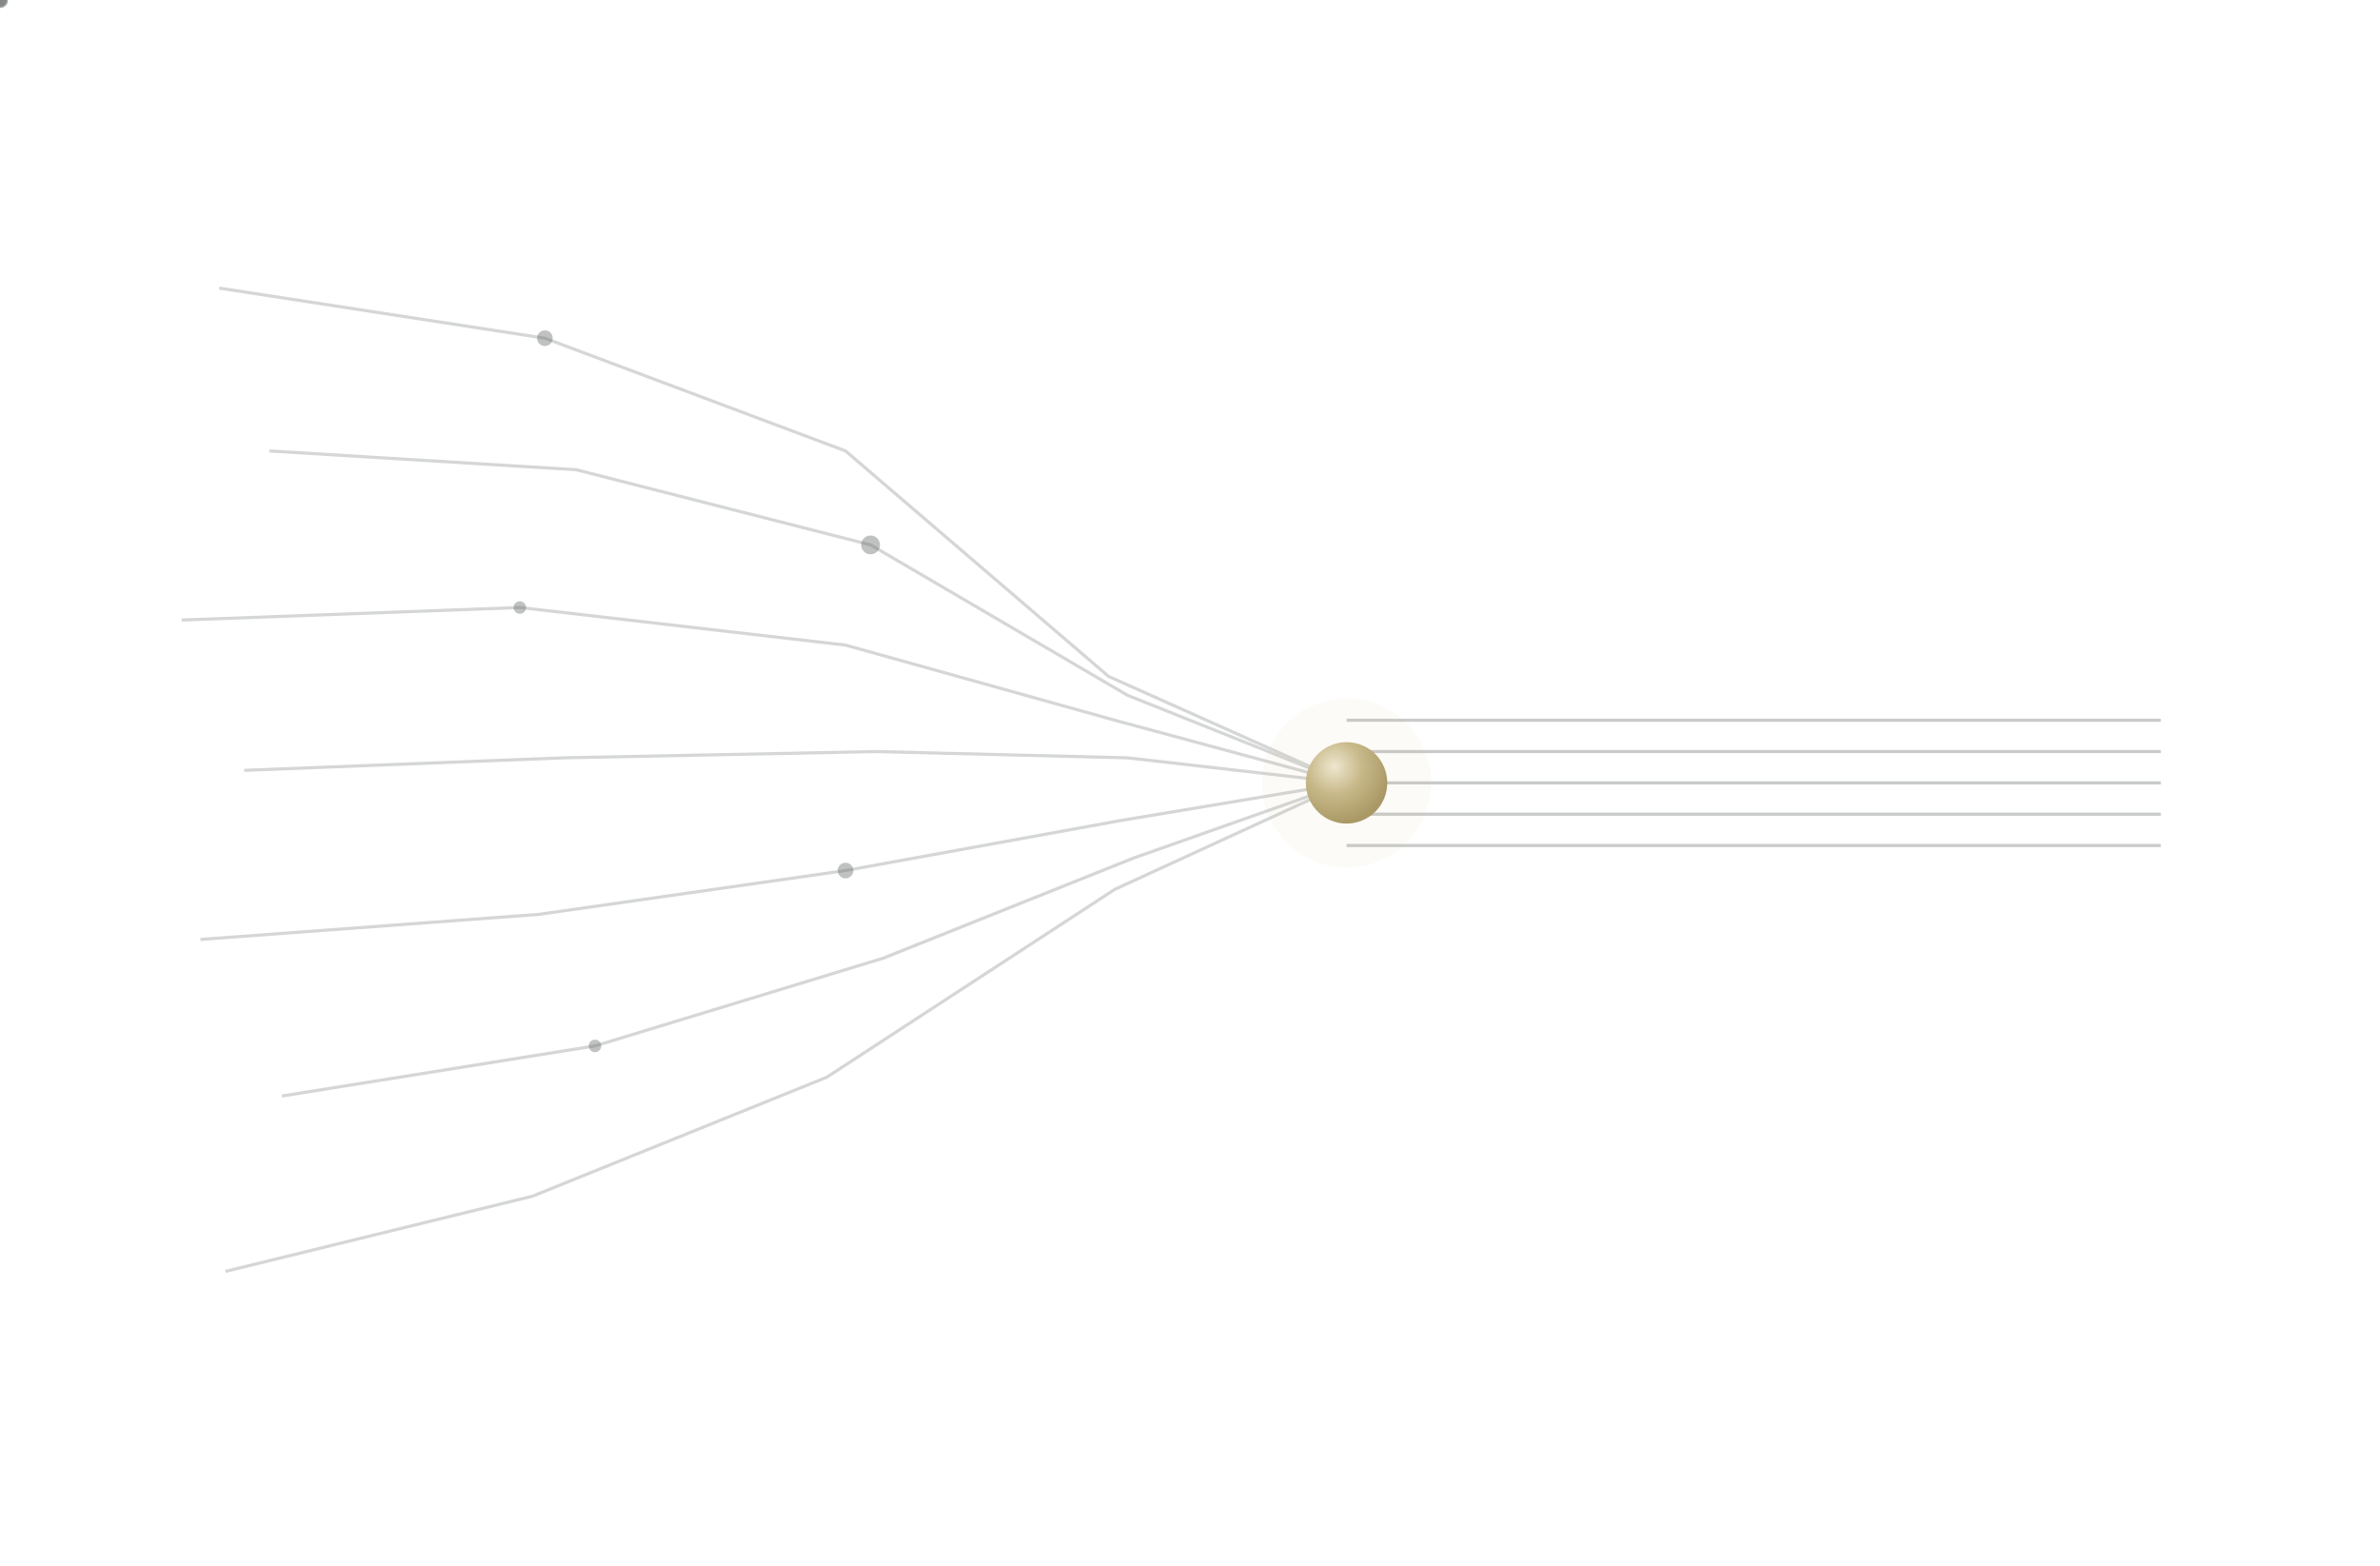
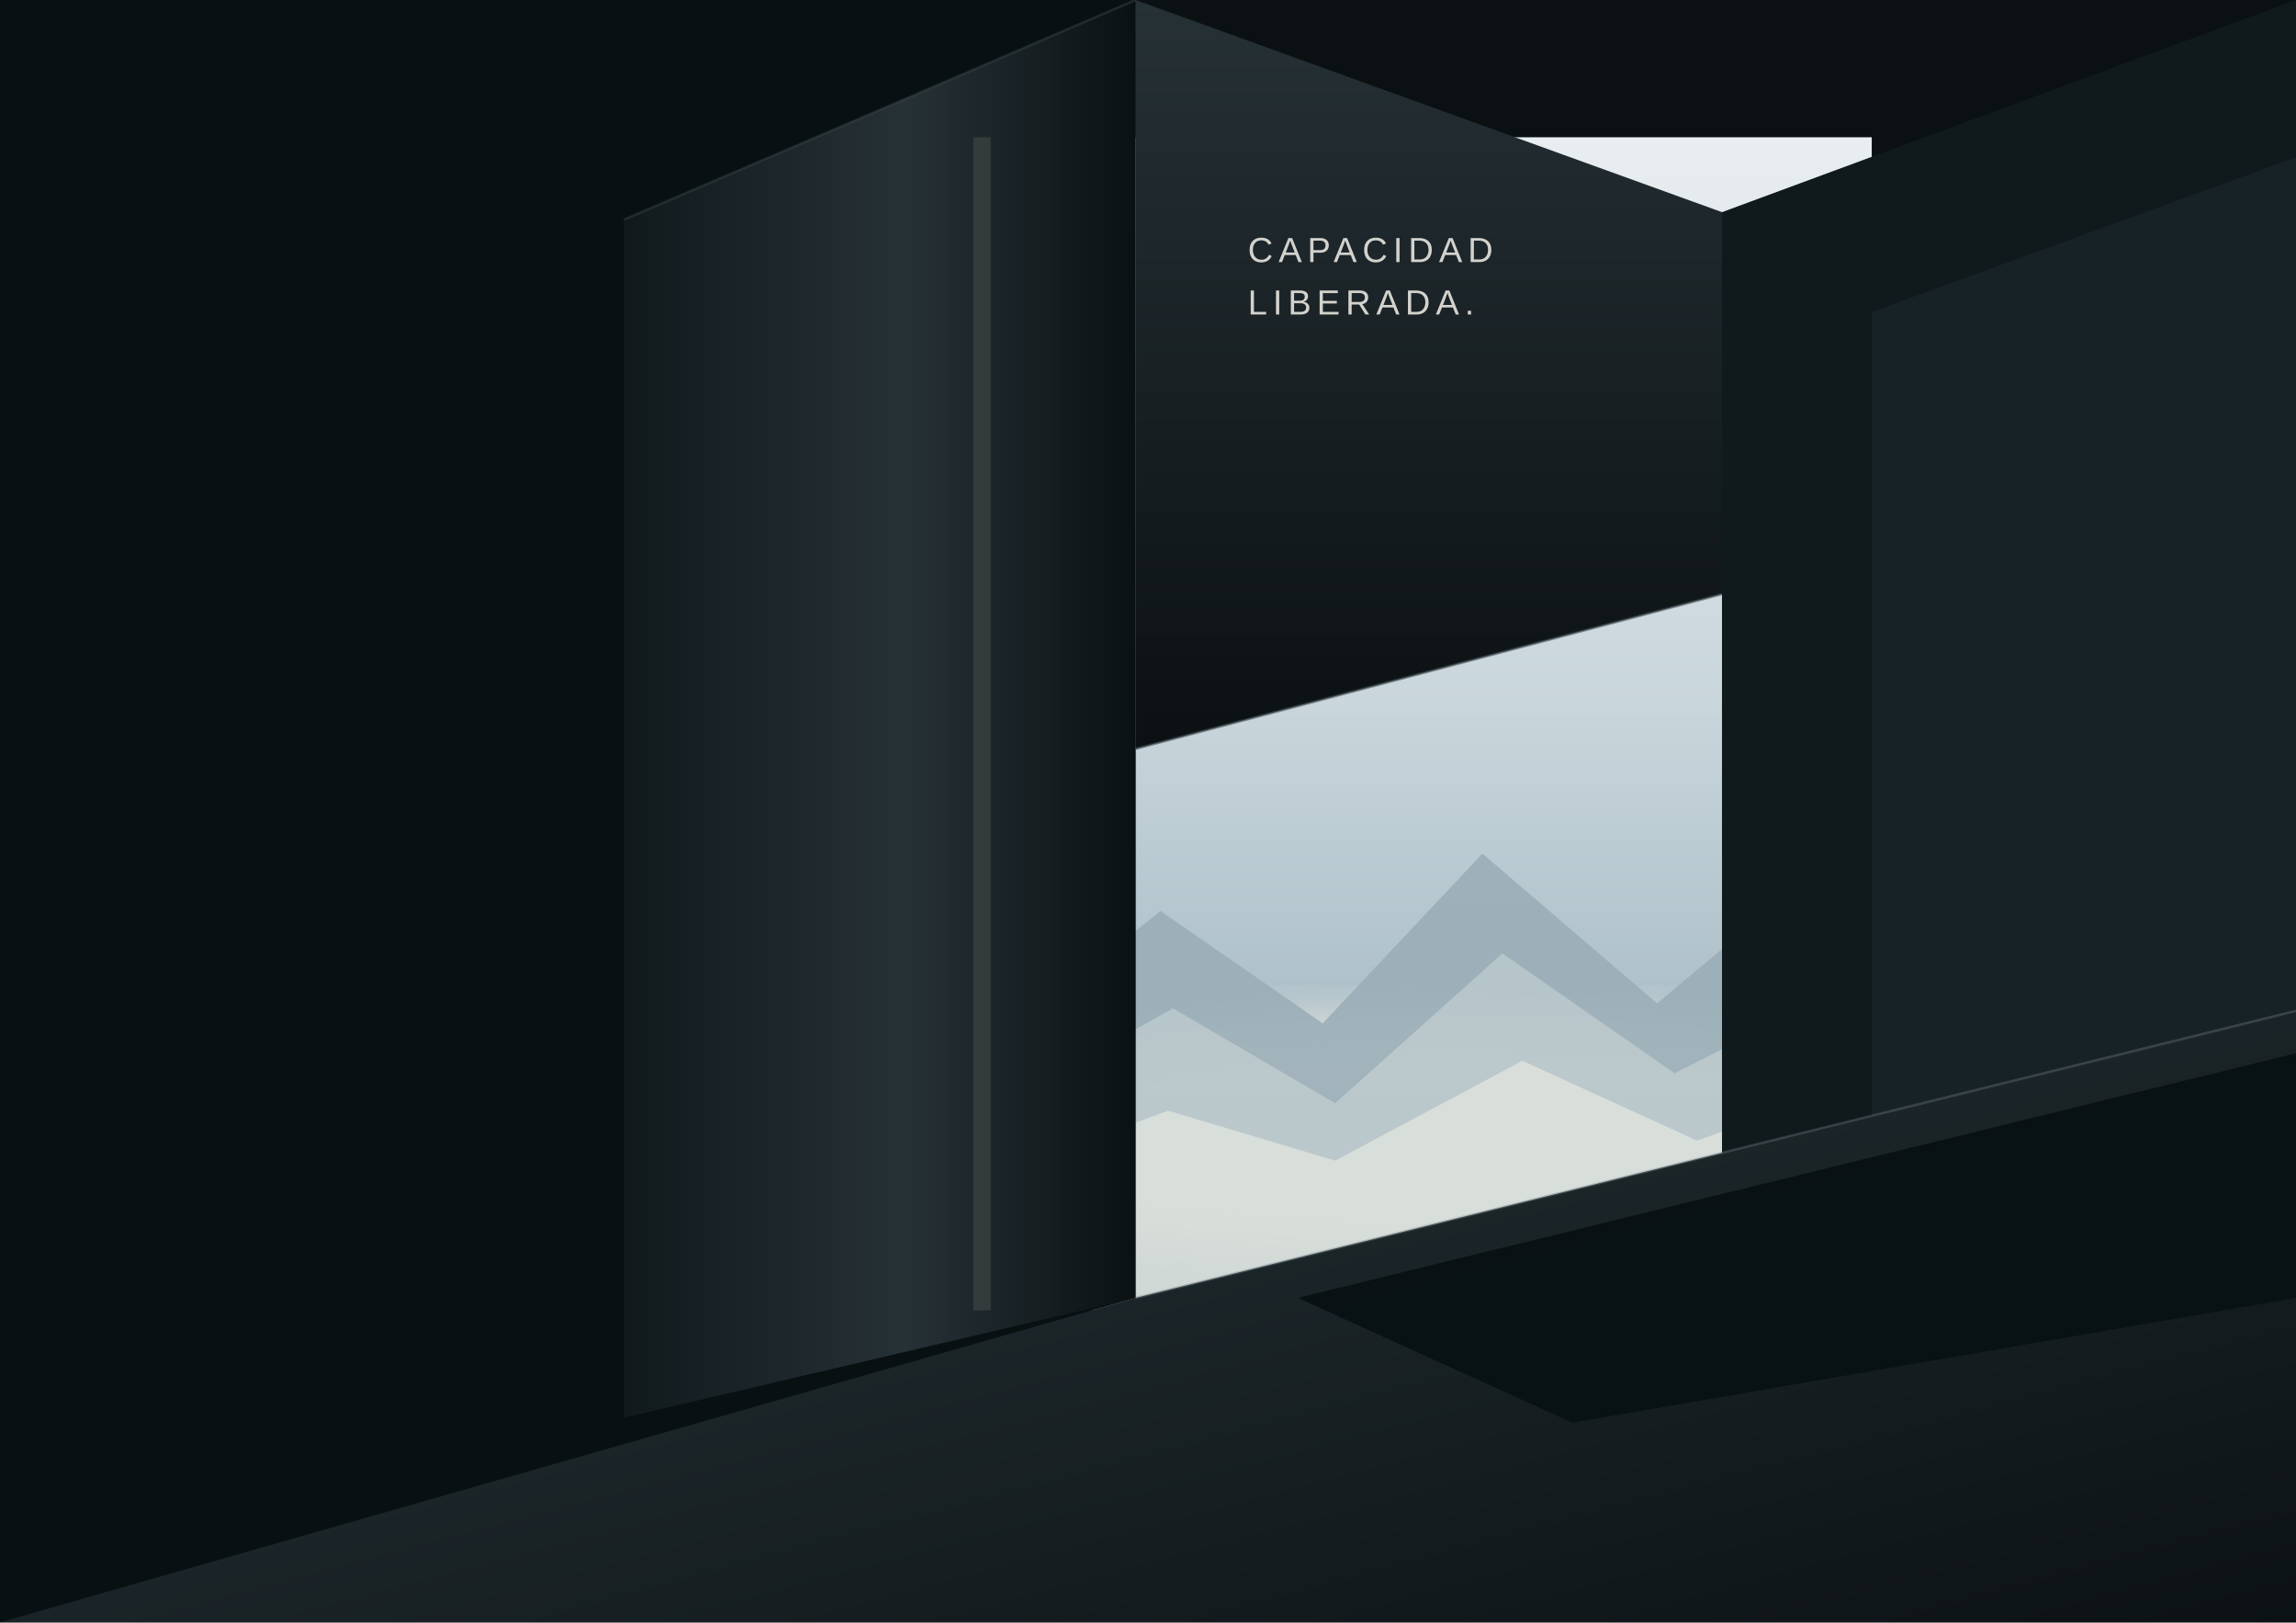
- <svg xmlns="http://www.w3.org/2000/svg" viewBox="0 0 760 500" role="img" aria-labelledby="title desc">
+ <svg xmlns="http://www.w3.org/2000/svg" viewBox="0 0 920 650" role="img" aria-labelledby="title desc">
  <defs>
-     <radialGradient id="g" cx="35%" cy="30%" r="70%">
-       <stop offset="0" stop-color="#eee7cf" />
-       <stop offset=".48" stop-color="#c8b98a" />
-       <stop offset="1" stop-color="#aa9965" />
-     </radialGradient>
+     <linearGradient id="sky" x1="0" y1="0" x2="0" y2="1">
+       <stop offset="0" stop-color="#e9eef0" />
+       <stop offset=".48" stop-color="#c9d6dc" />
+       <stop offset="1" stop-color="#91a9b5" />
+     </linearGradient>
+     <linearGradient id="light" x1="0" y1="0" x2="1" y2="0">
+       <stop offset="0" stop-color="#aebdc2" />
+       <stop offset=".52" stop-color="#f3eee1" />
+       <stop offset="1" stop-color="#d7d4c9" />
+     </linearGradient>
+     <linearGradient id="wall" x1="0" y1="0" x2="1" y2="0">
+       <stop offset="0" stop-color="#11191c" />
+       <stop offset=".55" stop-color="#263136" />
+       <stop offset="1" stop-color="#0b1113" />
+     </linearGradient>
+     <linearGradient id="wall2" x1="0" y1="0" x2="0" y2="1">
+       <stop offset="0" stop-color="#263136" />
+       <stop offset="1" stop-color="#0b1012" />
+     </linearGradient>
+     <linearGradient id="floor" x1="0" y1="0" x2="1" y2="1">
+       <stop offset="0" stop-color="#29353a" />
+       <stop offset="1" stop-color="#0c1214" />
+     </linearGradient>
+     <filter id="soft">
+       <feGaussianBlur stdDeviation="9" />
+     </filter>
  </defs>
-   <g fill="none" stroke="#686b6b" stroke-width="1" opacity=".28">
-     <path id="a" d="M70 92L174 108 270 144 354 216 430 250" />
-     <path d="M86 144L184 150 278 174 360 222 430 250" />
-     <path d="M58 198L166 194 270 206 356 230 430 250" />
-     <path id="c" d="M78 246L180 242 280 240 360 242 430 250" />
-     <path d="M64 300L172 292 270 278 358 262 430 250" />
-     <path d="M90 350L190 334 282 306 362 274 430 250" />
-     <path id="d" d="M72 406L170 382 264 344 356 284 430 250" />
+   <rect width="920" height="650" fill="#0b1113" />
+   <rect x="390" y="55" width="360" height="470" fill="url(#sky)" />
+   <ellipse cx="585" cy="455" rx="235" ry="50" fill="#f0eee5" opacity=".68" filter="url(#soft)" />
+   <g opacity=".88">
+     <path d="M390 425 L465 365 L530 410 L594 342 L664 402 L750 330 L750 500 L390 500Z" fill="#9aadb6" />
+     <path d="M390 449 L470 404 L535 442 L602 382 L671 430 L750 390 L750 510 L390 510Z" fill="#b7c5ca" />
+     <path d="M390 474 L468 445 L535 465 L610 425 L680 457 L750 432 L750 520 L390 520Z" fill="#d9deda" />
  </g>
-   <g fill="none" stroke="#686b6b" stroke-width="1" opacity=".36">
-     <path id="e" d="M430 230H690" />
-     <path d="M430 240H690" />
-     <path id="f" d="M430 250H690" />
-     <path d="M430 260H690" />
-     <path d="M430 270H690" />
+   <path d="M0 0H455L455 520L0 650Z" fill="#081012" />
+   <path d="M250 88L455 0V520L250 568Z" fill="url(#wall)" />
+   <path d="M455 0L690 85V238L455 300Z" fill="url(#wall2)" />
+   <path d="M690 85L920 0V405L690 470Z" fill="#10191c" />
+   <path d="M750 125L920 63V405L750 452Z" fill="#172226" />
+   <path d="M455 520L920 405V650H0Z" fill="url(#floor)" />
+   <path d="M520 520L920 422V520L630 570Z" fill="#071013" opacity=".94" />
+   <path d="M455 300L690 238" stroke="#3b484c" stroke-width="1" opacity=".6" />
+   <path d="M250 88L455 0" stroke="#465256" stroke-width="1" opacity=".35" />
+   <path d="M455 520L920 405" stroke="#718087" stroke-width="1" opacity=".35" />
+   <rect x="390" y="55" width="7" height="470" fill="#d9d2b9" opacity=".12">
+     <animate attributeName="opacity" values=".08;.2;.08" dur="7s" repeatCount="indefinite" />
+   </rect>
+   <g fill="#f0eee7" font-family="Arial, Helvetica, sans-serif" font-size="14" letter-spacing="2.2" opacity=".86">
+     <text x="500" y="105">CAPACIDAD</text>
+     <text x="500" y="126">LIBERADA.</text>
  </g>
-   <g fill="#686b6b" opacity=".42">
-     <circle cx="174" cy="108" r="2.5" />
-     <circle cx="278" cy="174" r="3" />
-     <circle cx="166" cy="194" r="2" />
-     <circle cx="270" cy="278" r="2.5" />
-     <circle cx="190" cy="334" r="2" />
-   </g>
-   <circle cx="430" cy="250" r="27" fill="#c8b98a" opacity=".06">
-     <animate attributeName="r" values="26;30;26" dur="6.5s" repeatCount="indefinite" />
-     <animate attributeName="opacity" values=".04;.09;.04" dur="6.5s" repeatCount="indefinite" />
-   </circle>
-   <circle cx="430" cy="250" r="13" fill="url(#g)" />
-   <g fill="#686b6b" opacity=".62">
-     <circle r="2.5">
-       <animateMotion dur="7.8s" repeatCount="indefinite">
-         <mpath href="#a" />
-       </animateMotion>
-     </circle>
-     <circle r="2">
-       <animateMotion dur="8.8s" begin="2.1s" repeatCount="indefinite">
-         <mpath href="#c" />
-       </animateMotion>
-     </circle>
-     <circle r="2.5">
-       <animateMotion dur="9.6s" begin="4.2s" repeatCount="indefinite">
-         <mpath href="#d" />
-       </animateMotion>
-     </circle>
-   </g>
-   <g fill="#686b6b" opacity=".48">
-     <circle r="2">
-       <animateMotion dur="7.4s" begin="1.8s" repeatCount="indefinite">
-         <mpath href="#e" />
-       </animateMotion>
-     </circle>
-     <circle r="2">
-       <animateMotion dur="8.2s" begin="4.6s" repeatCount="indefinite">
-         <mpath href="#f" />
-       </animateMotion>
-     </circle>
-   </g>
-   <style>@media(prefers-reduced-motion:reduce){animate,animateMotion{display:none}}</style>
+   <style>@media(prefers-reduced-motion:reduce){animate{display:none}}</style>
</svg>
